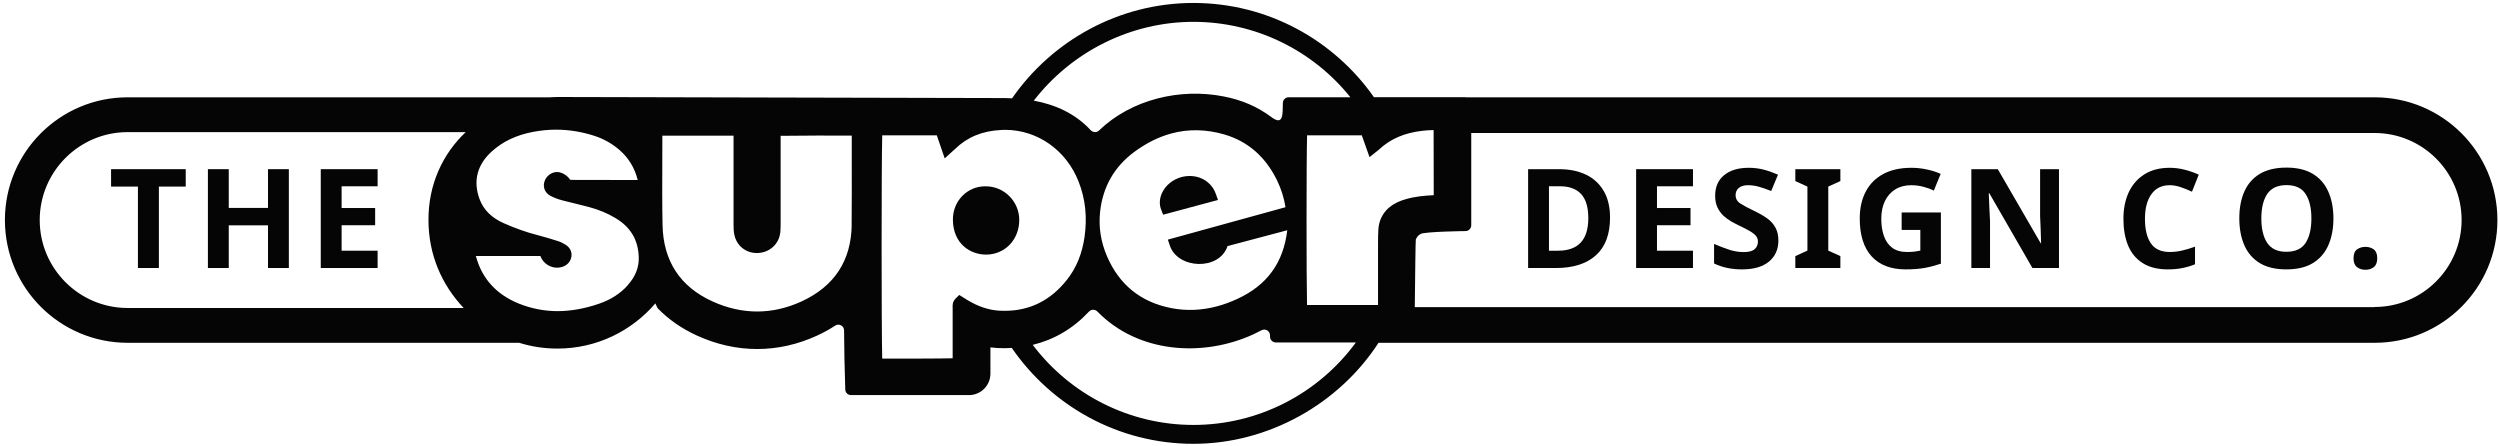
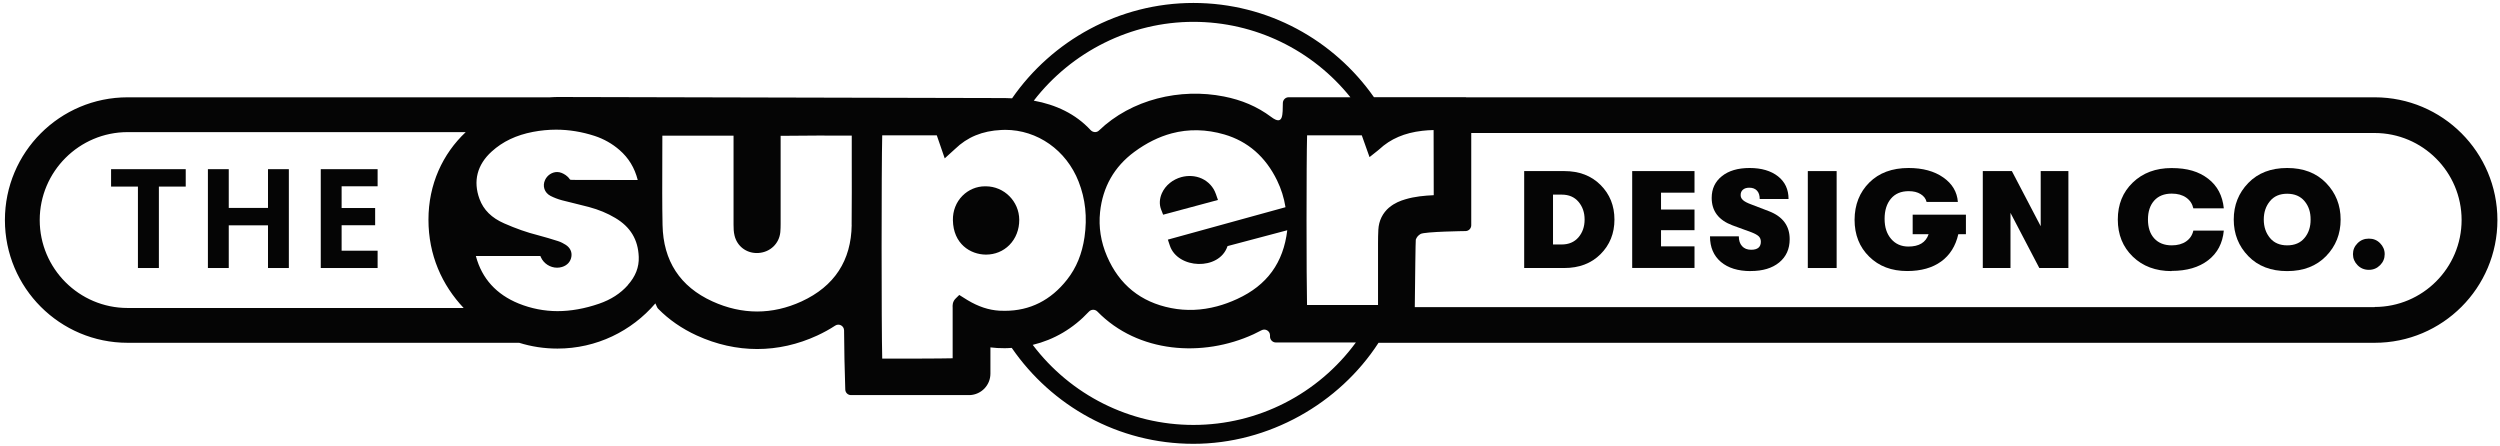
<svg xmlns="http://www.w3.org/2000/svg" id="Layer_1" viewBox="0 0 397.18 70.83">
  <defs>
-     <style>.cls-1,.cls-2,.cls-3{fill:#050505;}.cls-2,.cls-3{font-family:GTWalsheimPro-Black, 'GT Walsheim Pro';font-size:22px;font-weight:800;}.cls-2,.cls-4{letter-spacing:.05em;}.cls-5{letter-spacing:-.01em;}.cls-6{letter-spacing:.02em;}.cls-7{letter-spacing:.05em;}.cls-8{letter-spacing:.04em;}.cls-9{letter-spacing:.04em;}</style>
+     <style>.cls-1,.cls-2{fill:#050505;}.cls-2{font-family:GTWalsheimPro-Black, 'GT Walsheim Pro';font-size:22px;font-weight:800;letter-spacing:.05em;}</style>
  </defs>
  <text class="cls-2" transform="translate(17.21 42.58)">
    <tspan x="0" y="0">THE</tspan>
  </text>
-   <text class="cls-3" transform="translate(240.79 42.58)">
-     <tspan class="cls-4" x="0" y="0">D</tspan>
-     <tspan class="cls-8" x="17.16" y="0">E</tspan>
-     <tspan class="cls-7" x="30.51" y="0">SIGN</tspan>
-     <tspan class="cls-5" x="90.29" y="0"> </tspan>
-     <tspan class="cls-9" x="95.28" y="0">C</tspan>
-     <tspan class="cls-6" x="113.69" y="0">O</tspan>
-     <tspan class="cls-4" x="131.87" y="0">.</tspan>
-   </text>
+   <path class="cls-1" d="M242.15,42.58v-15.4h6.36c2.38,0,4.3.73,5.77,2.2,1.47,1.47,2.21,3.3,2.21,5.5s-.74,4.03-2.21,5.5c-1.47,1.47-3.4,2.2-5.77,2.2h-6.36ZM246.73,38.84h1.39c1.11,0,2-.38,2.65-1.13.65-.76.98-1.7.98-2.83s-.33-2.07-.98-2.83c-.65-.76-1.54-1.13-2.65-1.13h-1.39v7.92Z" />
+   <path class="cls-1" d="M259.31,42.58v-15.4h9.9v3.43h-5.32v2.68h5.32v3.28h-5.32v2.57h5.32v3.43h-9.9Z" />
+   <path class="cls-1" d="M278.14,43.07c-2.01,0-3.59-.49-4.74-1.46-1.15-.98-1.73-2.33-1.73-4.06h4.58c0,.66.17,1.18.52,1.56.34.38.83.57,1.44.57,1.03,0,1.54-.43,1.54-1.28,0-.35-.11-.63-.33-.85-.22-.21-.59-.42-1.12-.63l-3.06-1.12c-2.2-.82-3.3-2.27-3.3-4.36,0-1.44.54-2.59,1.62-3.45,1.08-.87,2.55-1.3,4.41-1.3s3.38.44,4.5,1.32,1.68,2.08,1.68,3.61h-4.58c0-.57-.14-1.02-.43-1.33-.29-.31-.69-.47-1.22-.47-.43,0-.76.1-1.01.31-.25.21-.37.49-.37.86,0,.31.12.58.37.8.25.23.69.46,1.32.69l2.82,1.08c2.19.85,3.28,2.33,3.28,4.44,0,1.56-.56,2.79-1.67,3.7-1.11.91-2.62,1.36-4.51,1.36Z" />
+   <path class="cls-1" d="M287.21,42.58v-15.4h4.58v15.4h-4.58Z" />
+   <path class="cls-1" d="M312.33,34.11v3.1h-1.21c-.43,1.88-1.33,3.32-2.72,4.33-1.39,1.01-3.19,1.52-5.4,1.52-2.48,0-4.49-.76-6.04-2.29-1.55-1.52-2.32-3.48-2.32-5.85.01-2.41.8-4.38,2.34-5.92,1.55-1.54,3.63-2.31,6.24-2.31,2.24,0,4.08.5,5.51,1.5,1.43,1,2.2,2.3,2.32,3.89h-4.97c-.12-.51-.43-.93-.94-1.24-.51-.32-1.14-.47-1.9-.47-1.22,0-2.16.4-2.83,1.2-.67.8-1,1.87-1,3.2s.34,2.37,1.03,3.18c.69.81,1.61,1.22,2.75,1.22,1.7,0,2.77-.65,3.21-1.96h-2.53v-3.1h8.45Z" />
+   <path class="cls-1" d="M315.01,42.58v-15.4h4.62l4.58,8.76v-8.76h4.4v15.4h-4.62l-4.58-8.76v8.76h-4.4Z" />
+   <path class="cls-1" d="M345,43.07c-2.52,0-4.58-.77-6.16-2.3s-2.38-3.49-2.38-5.89.79-4.35,2.38-5.88,3.64-2.3,6.16-2.3,4.34.56,5.81,1.69c1.47,1.13,2.29,2.7,2.49,4.71h-4.84c-.16-.72-.54-1.29-1.14-1.71-.6-.42-1.36-.63-2.29-.63-1.19,0-2.12.37-2.78,1.1s-1,1.74-1,3.01.33,2.28,1,3.01,1.6,1.1,2.78,1.1c.92,0,1.69-.21,2.29-.63.6-.42.98-.99,1.14-1.71h4.84c-.19,2.01-1.02,3.58-2.49,4.71-1.47,1.13-3.4,1.69-5.81,1.69Z" />
+   <path class="cls-1" d="M369.55,40.69c-1.54,1.58-3.6,2.38-6.18,2.38s-4.64-.79-6.18-2.38-2.31-3.52-2.31-5.81.77-4.22,2.31-5.81,3.6-2.38,6.18-2.38,4.64.79,6.18,2.38,2.31,3.52,2.31,5.81-.77,4.22-2.31,5.81ZM363.37,38.98c1.19,0,2.11-.39,2.76-1.18.65-.78.97-1.76.96-2.92.01-1.16-.3-2.13-.96-2.92-.65-.78-1.57-1.18-2.76-1.18s-2.09.39-2.74,1.18c-.65.79-.98,1.76-.98,2.92s.33,2.13.98,2.92c.65.79,1.57,1.18,2.74,1.18Z" />
+   <path class="cls-1" d="M376.35,42.87c-.72,0-1.32-.25-1.8-.74s-.73-1.07-.73-1.75.24-1.25.73-1.74,1.08-.73,1.8-.73,1.3.24,1.78.73.73,1.06.73,1.74-.24,1.26-.73,1.75-1.08.74-1.78.74Z" />
  <path class="cls-1" d="M193.15,30.78c-.37-1.07-1.18-1.93-2.21-2.41-1.03-.47-2.2-.52-3.27-.23-1.33.37-2.51,1.28-3.08,2.56-.39.88-.43,1.8-.12,2.59l.32.82,8.71-2.34s-.35-1-.35-1Z" />
  <path class="cls-1" d="M161.93,34.91c-.02-2.93-2.41-5.31-5.32-5.31h-.14c-1.32,0-2.62.55-3.57,1.51-1,1.01-1.54,2.39-1.51,3.88.06,3.74,2.76,5.45,5.25,5.46,1.44,0,2.75-.54,3.72-1.52,1.02-1.03,1.58-2.46,1.57-4.02Z" />
  <path class="cls-1" d="M377.26,15.46h-144.33s-.09-.03-.14-.02h-14.51c-6.34-9.04-16.83-14.97-28.68-14.97s-22.48,6.01-28.81,15.15c-.37-.01-.73-.04-1.1-.04l-71.13-.17c-.4,0-.79.03-1.19.05H20.28C9.51,15.46.78,24.19.78,34.96s8.73,19.5,19.5,19.5h62.2c1.92.6,3.96.92,6.08.92,6.23,0,11.8-2.79,15.56-7.18.11.26.21.47.27.6.05.1.11.19.19.27,1.68,1.7,3.72,3.13,6.12,4.23,3.13,1.43,6.36,2.15,9.6,2.15s6.45-.72,9.55-2.15c1.01-.47,1.96-.99,2.84-1.57.61-.4,1.4.04,1.41.76.02,2.06.04,3.68.06,4.59l.13,4.8c.01.49.4.88.89.89h18.9c1.83-.08,3.27-1.58,3.27-3.41v-4.17c.36.04.72.08,1.08.1.41.02.81.03,1.21.03.37,0,.73-.03,1.1-.05,6.32,9.19,16.89,15.24,28.86,15.24s23.16-6.4,29.41-16.05h158.26c10.77,0,19.5-8.73,19.5-19.5h0c0-10.77-8.73-19.5-19.5-19.5ZM73.67,48.93H20.28c-7.71,0-13.97-6.27-13.97-13.97s6.27-13.97,13.97-13.97h53.71c-3.66,3.45-5.92,8.29-5.92,13.91s2.14,10.37,5.6,14.04ZM99.75,45.3c-1.19,1.34-2.69,2.3-4.57,2.95-2.29.79-4.51,1.18-6.61,1.18s-4.19-.41-6.17-1.21c-3.54-1.44-5.83-3.96-6.78-7.48l-.02-.07c.06,0,10.25,0,10.25,0,.02.06.05.13.08.19.44,1,1.47,1.67,2.58,1.67.27,0,.53-.04.79-.12.82-.25,1.36-.85,1.48-1.64.12-.76-.22-1.45-.93-1.89-.28-.17-.7-.42-1.18-.57-1-.31-2.13-.67-3.27-.96-1.67-.42-3.41-1.03-5.3-1.86-1.99-.87-3.28-2.14-3.92-3.88-1.04-2.83-.38-5.44,1.94-7.54,1.75-1.59,3.9-2.61,6.57-3.12,1.22-.23,2.45-.35,3.66-.35,2.05,0,4.12.34,6.14,1,1.45.48,2.78,1.23,3.93,2.23,1.45,1.26,2.4,2.82,2.9,4.77l-10.43-.02c-.3,0-.32-.03-.39-.13-.34-.51-.88-.82-1.28-.98-.22-.09-.46-.14-.71-.14-.79,0-1.56.5-1.91,1.25-.46.98-.1,2.04.86,2.54.55.28,1.16.52,1.83.7.68.18,1.36.34,2.05.51.75.18,1.49.36,2.23.56,1.55.42,2.92.98,4.17,1.73,2.42,1.43,3.64,3.45,3.74,6.2.06,1.63-.51,3.1-1.75,4.48ZM196.55,47.5c-1.06.49-2.13.88-3.18,1.16-2.46.66-4.92.76-7.33.28-4.8-.94-8.22-3.7-10.16-8.21-.99-2.29-1.36-4.66-1.11-7.04.42-3.98,2.25-7.2,5.43-9.55,1.92-1.42,3.92-2.41,5.94-2.95,2.69-.72,5.51-.66,8.37.17,3.73,1.09,6.55,3.54,8.38,7.3.66,1.36,1.1,2.76,1.34,4.26l-18.69,5.15s.31.93.31.93c1.24,3.76,7.84,4.03,9.16.13,0-.02,0-.03,0-.03,2.21-.58,9.5-2.52,9.5-2.52-.61,5.16-3.21,8.74-7.94,10.91ZM189.6,3.47c9.8,0,18.92,4.48,24.94,11.98h-9.81c-.5,0-.9.4-.92.9-.05,1.76.13,3.72-1.84,2.24-2.26-1.69-4.73-2.71-7.52-3.26-6.95-1.38-14.69.44-19.86,5.41-.37.36-.96.31-1.32-.07-2.42-2.61-5.55-4.04-9.03-4.68,6.03-7.8,15.43-12.52,25.36-12.52ZM135.31,35.72c-.07,5.68-2.75,9.77-7.97,12.17-2.31,1.06-4.68,1.6-7.05,1.6s-4.77-.54-7.11-1.61c-5.14-2.34-7.81-6.43-7.92-12.14-.07-3.37-.05-6.8-.04-10.12,0-1.36.01-2.72.01-4.07h11.31v5.1c0,3.01,0,6.03,0,9.04,0,.55.01,1.14.16,1.74.4,1.66,1.82,2.77,3.54,2.77.09,0,.19,0,.28-.01,1.85-.13,3.27-1.49,3.45-3.3.04-.44.05-.88.05-1.31,0,0,0-14,0-14,1.2-.04,10.46-.06,11.3-.04,0,1.29,0,2.59,0,3.88,0,3.38.02,6.88-.02,10.31ZM153.71,47.68c-.14-.08-1.31-.82-1.31-.82l-.56.55c-.55.53-.51,1.17-.49,1.47v.11c0,1.94,0,3.87,0,5.8v2.13c-1.23.05-10.4.07-11.19.05-.13-4.97-.13-30.47,0-35.47h8.67s1.26,3.66,1.26,3.66c0,0,1.57-1.42,1.65-1.5,1.94-1.88,4.33-2.87,7.33-3.01.21-.01.41-.02.62-.02,5.13,0,9.72,3.23,11.67,8.22,1.09,2.78,1.39,5.66.94,8.82-.39,2.66-1.29,4.87-2.77,6.75-2.58,3.29-5.91,4.96-9.89,4.96-.29,0-.58,0-.87-.02-1.68-.1-3.33-.64-5.06-1.68ZM189.6,67.51c-10.12,0-19.52-4.78-25.53-12.72,3.39-.82,6.42-2.59,8.93-5.28.37-.39.97-.4,1.35-.01,6.44,6.6,16.72,7.32,24.81,3.6.43-.2.85-.41,1.26-.63.6-.32,1.33.1,1.35.78v.26c.02.5.43.9.93.9h12.71c-5.99,8.17-15.53,13.1-25.81,13.1ZM220.72,32.94c-1.07.92-1.66,2.12-1.74,3.55-.04.73-.05,1.45-.05,2.18,0,0,0,9.77,0,9.79h-11.28c-.1-4.08-.11-22.77.01-26.96h8.69s1.23,3.46,1.23,3.46l1.26-1c.12-.09.21-.16.29-.24,1.78-1.66,4.02-2.62,6.84-2.94.56-.06,1.16-.11,1.79-.12,0,1.85.03,9.79.02,10.35-1.46.07-3.01.2-4.53.66-.74.22-1.69.57-2.52,1.28ZM377.26,48.79h-152.49c.05-4.5.12-10.61.16-10.72.15-.41.38-.67.76-.9.66-.38,7.17-.46,7.17-.46.49-.02.87-.42.88-.91v-14.67s143.52,0,143.52,0c7.62,0,13.82,6.2,13.82,13.82s-6.2,13.82-13.82,13.82Z" />
</svg>
